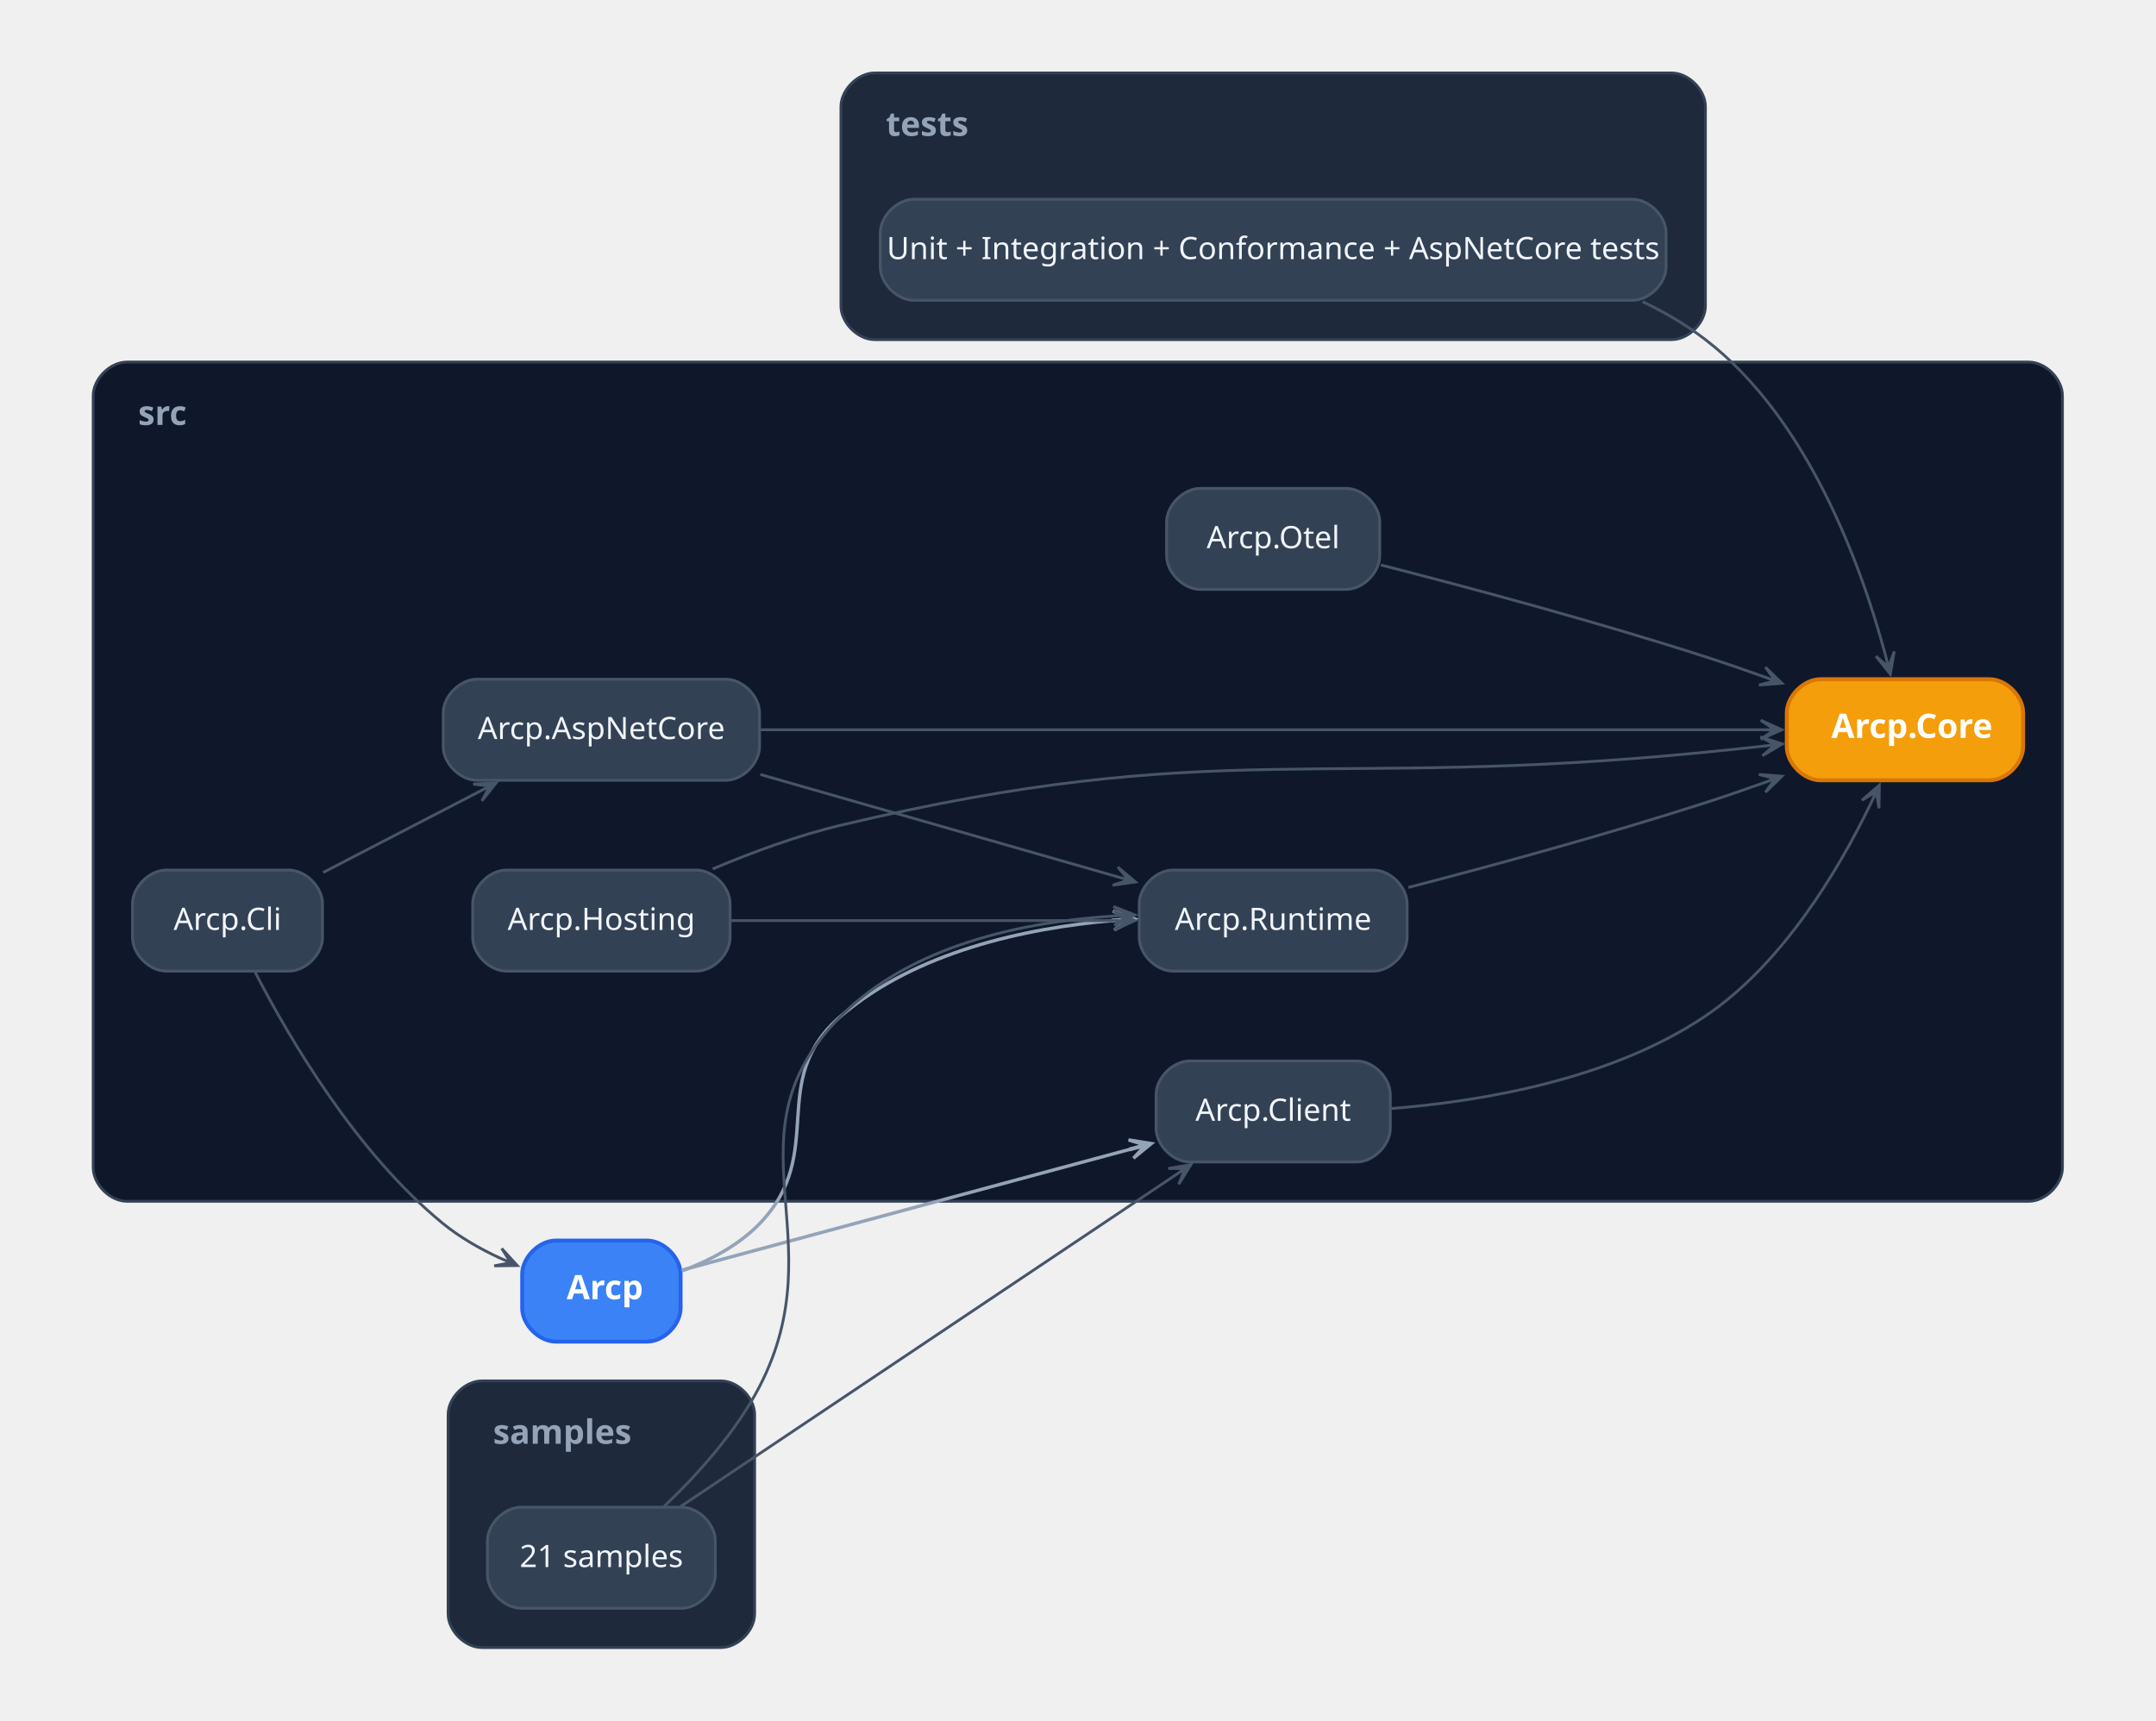
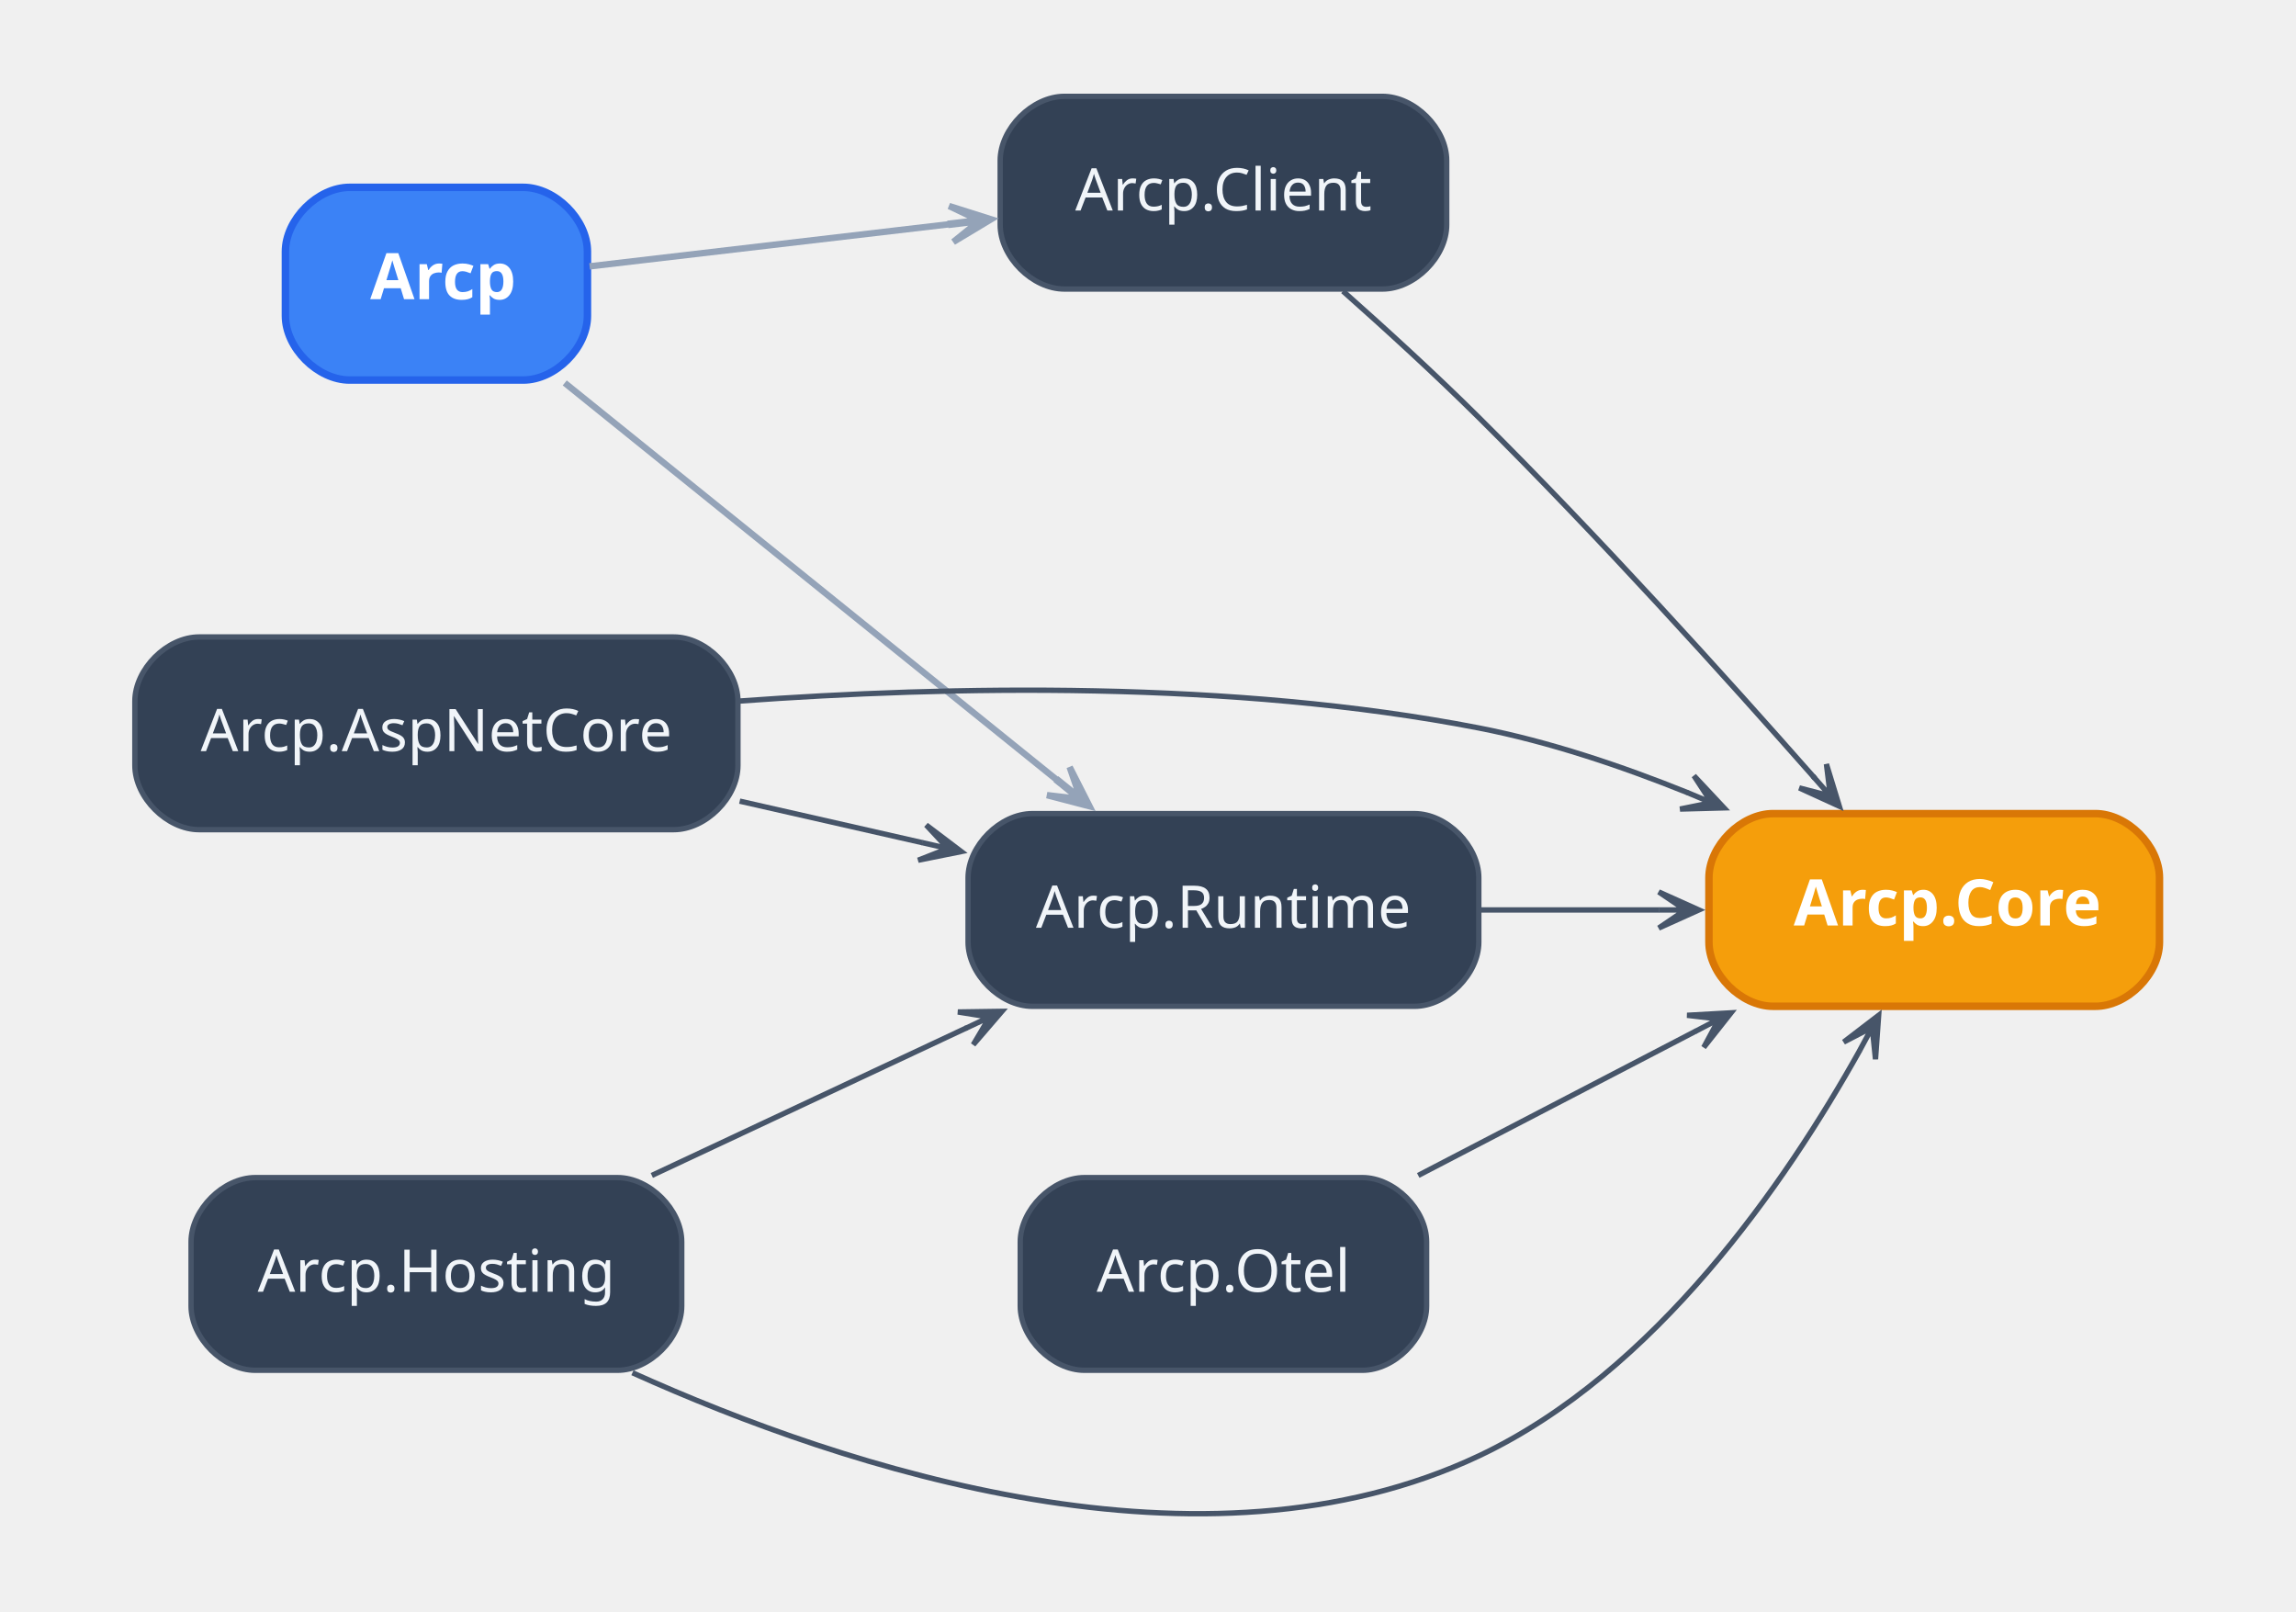
- <svg xmlns="http://www.w3.org/2000/svg" width="768pt" height="613pt" viewBox="0.00 0.00 768.00 613.00">
-   <g id="graph0" class="graph" transform="scale(1 1) rotate(0) translate(25.2 595)">
-     <g id="clust1" class="cluster">
-       <path fill="#0f172a" stroke="#334155" d="M20,-167C20,-167 697.47,-167 697.47,-167 703.47,-167 709.47,-173 709.47,-179 709.47,-179 709.47,-454 709.47,-454 709.47,-460 703.47,-466 697.47,-466 697.47,-466 20,-466 20,-466 14,-466 8,-460 8,-454 8,-454 8,-179 8,-179 8,-173 14,-167 20,-167" />
-       <text xml:space="preserve" text-anchor="start" x="24" y="-443.6" font-family="TT Commons Pro Trial" font-weight="bold" font-size="12.00" fill="#94a3b8">src</text>
-     </g>
-     <g id="clust2" class="cluster">
-       <path fill="#1e293b" stroke="#334155" d="M146.43,-8C146.43,-8 231.61,-8 231.61,-8 237.61,-8 243.61,-14 243.61,-20 243.61,-20 243.61,-91 243.61,-91 243.61,-97 237.61,-103 231.61,-103 231.61,-103 146.43,-103 146.43,-103 140.43,-103 134.43,-97 134.43,-91 134.43,-91 134.43,-20 134.43,-20 134.43,-14 140.43,-8 146.43,-8" />
-       <text xml:space="preserve" text-anchor="start" x="150.43" y="-80.6" font-family="TT Commons Pro Trial" font-weight="bold" font-size="12.00" fill="#94a3b8">samples</text>
-     </g>
-     <g id="clust3" class="cluster">
-       <path fill="#1e293b" stroke="#334155" d="M286.36,-474C286.36,-474 570.29,-474 570.29,-474 576.29,-474 582.29,-480 582.29,-486 582.29,-486 582.29,-557 582.29,-557 582.29,-563 576.29,-569 570.29,-569 570.29,-569 286.36,-569 286.36,-569 280.36,-569 274.36,-563 274.36,-557 274.36,-557 274.36,-486 274.36,-486 274.36,-480 280.36,-474 286.36,-474" />
-       <text xml:space="preserve" text-anchor="start" x="290.36" y="-546.6" font-family="TT Commons Pro Trial" font-weight="bold" font-size="12.00" fill="#94a3b8">tests</text>
-     </g>
+ <svg xmlns="http://www.w3.org/2000/svg" width="429pt" height="301pt" viewBox="0.00 0.00 429.00 301.00">
+   <g id="graph0" class="graph" transform="scale(1 1) rotate(0) translate(25.2 283.45)">
    <g id="node1" class="node">
-       <path fill="#3b82f6" stroke="#2563eb" stroke-width="1.4" d="M205.24,-153C205.24,-153 172.81,-153 172.81,-153 166.81,-153 160.81,-147 160.81,-141 160.81,-141 160.81,-129 160.81,-129 160.81,-123 166.81,-117 172.81,-117 172.81,-117 205.24,-117 205.24,-117 211.24,-117 217.24,-123 217.24,-129 217.24,-129 217.24,-141 217.24,-141 217.24,-147 211.24,-153 205.24,-153" />
-       <text xml:space="preserve" text-anchor="start" x="176.65" y="-132.1" font-family="TT Commons Pro Trial" font-weight="bold" font-size="12.00" fill="white">Arcp</text>
+       <path fill="#3b82f6" stroke="#2563eb" stroke-width="1.4" d="M72.56,-248.45C72.56,-248.45 40.13,-248.45 40.13,-248.45 34.13,-248.45 28.13,-242.45 28.13,-236.45 28.13,-236.45 28.13,-224.45 28.13,-224.45 28.13,-218.45 34.13,-212.45 40.13,-212.45 40.13,-212.45 72.56,-212.45 72.56,-212.45 78.56,-212.45 84.56,-218.45 84.56,-224.45 84.56,-224.45 84.56,-236.45 84.56,-236.45 84.56,-242.45 78.56,-248.45 72.56,-248.45" />
+       <text xml:space="preserve" text-anchor="start" x="43.97" y="-227.55" font-family="TT Commons Pro Trial" font-weight="bold" font-size="12.00" fill="white">Arcp</text>
    </g>
    <g id="node3" class="node">
-       <path fill="#334155" stroke="#475569" d="M458.04,-217C458.04,-217 398.61,-217 398.61,-217 392.61,-217 386.61,-211 386.61,-205 386.61,-205 386.61,-193 386.61,-193 386.61,-187 392.61,-181 398.61,-181 398.61,-181 458.04,-181 458.04,-181 464.04,-181 470.04,-187 470.04,-193 470.04,-193 470.04,-205 470.04,-205 470.04,-211 464.04,-217 458.04,-217" />
-       <text xml:space="preserve" text-anchor="middle" x="428.33" y="-195.68" font-family="TT Commons Pro Trial" font-size="11.00" fill="#f1f5f9">Arcp.Client</text>
+       <path fill="#334155" stroke="#475569" d="M233.11,-265.45C233.11,-265.45 173.68,-265.45 173.68,-265.45 167.68,-265.45 161.68,-259.45 161.68,-253.45 161.68,-253.45 161.68,-241.45 161.68,-241.45 161.68,-235.45 167.68,-229.45 173.68,-229.45 173.68,-229.45 233.11,-229.45 233.11,-229.45 239.11,-229.45 245.11,-235.45 245.11,-241.45 245.11,-241.45 245.11,-253.45 245.11,-253.45 245.11,-259.45 239.11,-265.45 233.11,-265.45" />
+       <text xml:space="preserve" text-anchor="middle" x="203.4" y="-244.12" font-family="TT Commons Pro Trial" font-size="11.00" fill="#f1f5f9">Arcp.Client</text>
    </g>
    <g id="edge1" class="edge">
-       <path fill="none" stroke="#94a3b8" stroke-width="1.2" d="M217.71,-142.47C256.92,-153.04 329.27,-172.55 377.84,-185.66" />
-       <polygon fill="#94a3b8" stroke="#94a3b8" stroke-width="1.2" points="384.91,-187.56 376.79,-188.87 382.68,-187.06 377.64,-185.71 377.67,-185.61 377.7,-185.51 382.73,-186.87 378.55,-182.35 384.91,-187.56" />
+       <path fill="none" stroke="#94a3b8" stroke-width="1.2" d="M84.97,-233.69C104.05,-235.92 129.97,-238.96 152.61,-241.61" />
+       <polygon fill="#94a3b8" stroke="#94a3b8" stroke-width="1.2" points="159.97,-242.48 152.13,-244.96 157.69,-242.31 152.51,-241.7 152.53,-241.6 152.54,-241.5 157.71,-242.11 152.92,-238.25 159.97,-242.48" />
    </g>
    <g id="node4" class="node">
-       <path fill="#334155" stroke="#475569" d="M464.04,-285C464.04,-285 392.61,-285 392.61,-285 386.61,-285 380.61,-279 380.61,-273 380.61,-273 380.61,-261 380.61,-261 380.61,-255 386.61,-249 392.61,-249 392.61,-249 464.04,-249 464.04,-249 470.04,-249 476.04,-255 476.04,-261 476.04,-261 476.04,-273 476.04,-273 476.04,-279 470.04,-285 464.04,-285" />
-       <text xml:space="preserve" text-anchor="middle" x="428.33" y="-263.68" font-family="TT Commons Pro Trial" font-size="11.00" fill="#f1f5f9">Arcp.Runtime</text>
+       <path fill="#334155" stroke="#475569" d="M239.11,-131.45C239.11,-131.45 167.68,-131.45 167.68,-131.45 161.68,-131.45 155.68,-125.45 155.68,-119.45 155.68,-119.45 155.68,-107.45 155.68,-107.45 155.68,-101.45 161.68,-95.45 167.68,-95.45 167.68,-95.45 239.11,-95.45 239.11,-95.45 245.11,-95.45 251.11,-101.45 251.11,-107.45 251.11,-107.45 251.11,-119.45 251.11,-119.45 251.11,-125.45 245.11,-131.45 239.11,-131.45" />
+       <text xml:space="preserve" text-anchor="middle" x="203.4" y="-110.12" font-family="TT Commons Pro Trial" font-size="11.00" fill="#f1f5f9">Arcp.Runtime</text>
    </g>
    <g id="edge2" class="edge">
-       <path fill="none" stroke="#94a3b8" stroke-width="1.2" d="M217.67,-142.15C227.45,-145.84 237.87,-151.24 245.36,-159 269.89,-184.42 247.53,-210.03 274.36,-233 301.09,-255.88 339.86,-264.32 371.67,-267.07" />
-       <polygon fill="#94a3b8" stroke="#94a3b8" stroke-width="1.2" points="378.99,-267.6 371.27,-270.43 376.7,-267.53 371.5,-267.16 371.51,-267.06 371.52,-266.96 376.71,-267.33 371.75,-263.69 378.99,-267.6" />
+       <path fill="none" stroke="#94a3b8" stroke-width="1.2" d="M80.32,-211.91C105.36,-191.71 145.49,-159.34 172.85,-137.28" />
+       <polygon fill="#94a3b8" stroke="#94a3b8" stroke-width="1.2" points="178.38,-132.82 174.66,-140.15 176.66,-134.33 172.61,-137.61 172.54,-137.53 172.48,-137.45 176.54,-134.18 170.42,-134.9 178.38,-132.82" />
    </g>
    <g id="node2" class="node">
-       <path fill="#f59e0b" stroke="#d97706" stroke-width="1.4" d="M683.47,-353C683.47,-353 623.29,-353 623.29,-353 617.29,-353 611.29,-347 611.29,-341 611.29,-341 611.29,-329 611.29,-329 611.29,-323 617.29,-317 623.29,-317 623.29,-317 683.47,-317 683.47,-317 689.47,-317 695.47,-323 695.47,-329 695.47,-329 695.47,-341 695.47,-341 695.47,-347 689.47,-353 683.47,-353" />
-       <text xml:space="preserve" text-anchor="start" x="627.13" y="-332.1" font-family="TT Commons Pro Trial" font-weight="bold" font-size="12.00" fill="white">Arcp.Core</text>
+       <path fill="#f59e0b" stroke="#d97706" stroke-width="1.4" d="M366.29,-131.45C366.29,-131.45 306.11,-131.45 306.11,-131.45 300.11,-131.45 294.11,-125.45 294.11,-119.45 294.11,-119.45 294.11,-107.45 294.11,-107.45 294.11,-101.45 300.11,-95.45 306.11,-95.45 306.11,-95.45 366.29,-95.45 366.29,-95.45 372.29,-95.45 378.29,-101.45 378.29,-107.45 378.29,-107.45 378.29,-119.45 378.29,-119.45 378.29,-125.45 372.29,-131.45 366.29,-131.45" />
+       <text xml:space="preserve" text-anchor="start" x="309.95" y="-110.55" font-family="TT Commons Pro Trial" font-weight="bold" font-size="12.00" fill="white">Arcp.Core</text>
    </g>
    <g id="edge3" class="edge">
-       <path fill="none" stroke="#475569" d="M470.21,-200.02C503.01,-202.63 548.92,-210.47 582.29,-233 609.85,-251.6 629.7,-284.99 641.09,-308.49" />
-       <polygon fill="#475569" stroke="#475569" points="644.25,-315.24 638.02,-309.88 643.18,-312.95 641.08,-308.45 641.08,-308.45 641.08,-308.45 643.18,-312.95 644.13,-307.02 644.25,-315.24" />
+       <path fill="none" stroke="#475569" d="M225.73,-229.06C233.84,-221.87 243.06,-213.44 251.11,-205.45 273.33,-183.41 297.29,-156.9 313.93,-138.01" />
+       <polygon fill="#475569" stroke="#475569" points="318.47,-132.83 316.06,-140.7 316.8,-134.74 313.52,-138.47 313.52,-138.47 313.52,-138.47 316.8,-134.74 310.99,-136.25 318.47,-132.83" />
    </g>
    <g id="edge4" class="edge">
-       <path fill="none" stroke="#475569" d="M476.5,-278.82C506.9,-286.71 547.16,-297.69 582.29,-309 588.95,-311.14 595.91,-313.54 602.75,-315.98" />
-       <polygon fill="#475569" stroke="#475569" points="609.56,-318.45 601.36,-319.07 607.18,-317.59 602.51,-315.89 602.51,-315.89 602.51,-315.89 607.18,-317.59 603.66,-312.72 609.56,-318.45" />
+       <path fill="none" stroke="#475569" d="M251.25,-113.45C262.12,-113.45 273.74,-113.45 284.77,-113.45" />
+       <polygon fill="#475569" stroke="#475569" points="292.23,-113.45 284.73,-116.82 289.7,-113.45 284.73,-113.45 284.73,-113.45 284.73,-113.45 289.7,-113.45 284.73,-110.07 292.23,-113.45" />
    </g>
    <g id="node5" class="node">
-       <path fill="#334155" stroke="#475569" d="M233.36,-353C233.36,-353 144.68,-353 144.68,-353 138.68,-353 132.68,-347 132.68,-341 132.68,-341 132.68,-329 132.68,-329 132.68,-323 138.68,-317 144.68,-317 144.68,-317 233.36,-317 233.36,-317 239.36,-317 245.36,-323 245.36,-329 245.36,-329 245.36,-341 245.36,-341 245.36,-347 239.36,-353 233.36,-353" />
-       <text xml:space="preserve" text-anchor="middle" x="189.02" y="-331.68" font-family="TT Commons Pro Trial" font-size="11.00" fill="#f1f5f9">Arcp.AspNetCore</text>
+       <path fill="#334155" stroke="#475569" d="M100.68,-164.45C100.68,-164.45 12,-164.45 12,-164.45 6,-164.45 0,-158.45 0,-152.45 0,-152.45 0,-140.45 0,-140.45 0,-134.45 6,-128.45 12,-128.45 12,-128.45 100.68,-128.45 100.68,-128.45 106.68,-128.45 112.68,-134.45 112.68,-140.45 112.68,-140.45 112.68,-152.45 112.68,-152.45 112.68,-158.45 106.68,-164.45 100.68,-164.45" />
+       <text xml:space="preserve" text-anchor="middle" x="56.34" y="-143.12" font-family="TT Commons Pro Trial" font-size="11.00" fill="#f1f5f9">Arcp.AspNetCore</text>
    </g>
    <g id="edge6" class="edge">
-       <path fill="none" stroke="#475569" d="M245.79,-335C336.58,-335 514.95,-335 602.08,-335" />
-       <polygon fill="#475569" stroke="#475569" points="609.5,-335 602,-338.38 606.97,-335 602,-335 602,-335 602,-335 606.97,-335 602,-331.63 609.5,-335" />
+       <path fill="none" stroke="#475569" d="M113,-152.48C152.03,-155.31 205.21,-156.38 251.11,-147.45 264.17,-144.91 277.77,-140.34 290.13,-135.36" />
+       <polygon fill="#475569" stroke="#475569" points="296.93,-132.52 291.31,-138.52 294.59,-133.49 290.01,-135.41 290.01,-135.41 290.01,-135.41 294.59,-133.49 288.71,-132.3 296.93,-132.52" />
    </g>
    <g id="edge5" class="edge">
-       <path fill="none" stroke="#475569" d="M245.66,-319.06C283.9,-308.1 334.44,-293.62 372.5,-282.71" />
-       <polygon fill="#475569" stroke="#475569" points="379.26,-280.77 372.98,-286.08 376.82,-281.47 372.05,-282.84 372.05,-282.84 372.05,-282.84 376.82,-281.47 371.12,-279.6 379.26,-280.77" />
+       <path fill="none" stroke="#475569" d="M113.01,-133.78C124.21,-131.24 135.99,-128.56 147.18,-126.01" />
+       <polygon fill="#475569" stroke="#475569" points="154.41,-124.36 147.85,-129.32 151.94,-124.93 147.1,-126.03 147.1,-126.03 147.1,-126.03 151.94,-124.93 146.35,-122.74 154.41,-124.36" />
    </g>
    <g id="node6" class="node">
-       <path fill="#334155" stroke="#475569" d="M454.29,-421C454.29,-421 402.36,-421 402.36,-421 396.36,-421 390.36,-415 390.36,-409 390.36,-409 390.36,-397 390.36,-397 390.36,-391 396.36,-385 402.36,-385 402.36,-385 454.29,-385 454.29,-385 460.29,-385 466.29,-391 466.29,-397 466.29,-397 466.29,-409 466.29,-409 466.29,-415 460.29,-421 454.29,-421" />
-       <text xml:space="preserve" text-anchor="middle" x="428.33" y="-399.68" font-family="TT Commons Pro Trial" font-size="11.00" fill="#f1f5f9">Arcp.Otel</text>
+       <path fill="#334155" stroke="#475569" d="M229.36,-63.45C229.36,-63.45 177.43,-63.45 177.43,-63.45 171.43,-63.45 165.43,-57.45 165.43,-51.45 165.43,-51.45 165.43,-39.45 165.43,-39.45 165.43,-33.45 171.43,-27.45 177.43,-27.45 177.43,-27.45 229.36,-27.45 229.36,-27.45 235.36,-27.45 241.36,-33.45 241.36,-39.45 241.36,-39.45 241.36,-51.45 241.36,-51.45 241.36,-57.45 235.36,-63.45 229.36,-63.45" />
+       <text xml:space="preserve" text-anchor="middle" x="203.4" y="-42.12" font-family="TT Commons Pro Trial" font-size="11.00" fill="#f1f5f9">Arcp.Otel</text>
    </g>
    <g id="edge7" class="edge">
-       <path fill="none" stroke="#475569" d="M466.68,-393.71C497.82,-385.74 543.23,-373.58 582.29,-361 588.95,-358.86 595.91,-356.46 602.75,-354.02" />
-       <polygon fill="#475569" stroke="#475569" points="609.56,-351.55 603.66,-357.28 607.18,-352.41 602.51,-354.11 602.51,-354.11 602.51,-354.11 607.18,-352.41 601.36,-350.93 609.56,-351.55" />
+       <path fill="none" stroke="#475569" d="M239.79,-63.85C255.8,-72.17 274.87,-82.09 291.74,-90.86" />
+       <polygon fill="#475569" stroke="#475569" points="298.24,-94.23 290.03,-93.77 295.99,-93.07 291.58,-90.77 291.58,-90.77 291.58,-90.77 295.99,-93.07 293.14,-87.78 298.24,-94.23" />
    </g>
    <g id="node7" class="node">
-       <path fill="#334155" stroke="#475569" d="M222.86,-285C222.86,-285 155.18,-285 155.18,-285 149.18,-285 143.18,-279 143.18,-273 143.18,-273 143.18,-261 143.18,-261 143.18,-255 149.18,-249 155.18,-249 155.18,-249 222.86,-249 222.86,-249 228.86,-249 234.86,-255 234.86,-261 234.86,-261 234.86,-273 234.86,-273 234.86,-279 228.86,-285 222.86,-285" />
-       <text xml:space="preserve" text-anchor="middle" x="189.02" y="-263.68" font-family="TT Commons Pro Trial" font-size="11.00" fill="#f1f5f9">Arcp.Hosting</text>
+       <path fill="#334155" stroke="#475569" d="M90.18,-63.45C90.18,-63.45 22.5,-63.45 22.5,-63.45 16.5,-63.45 10.5,-57.45 10.5,-51.45 10.5,-51.45 10.5,-39.45 10.5,-39.45 10.5,-33.45 16.5,-27.45 22.5,-27.45 22.5,-27.45 90.18,-27.45 90.18,-27.45 96.18,-27.45 102.18,-33.45 102.18,-39.45 102.18,-39.45 102.18,-51.45 102.18,-51.45 102.18,-57.45 96.18,-63.45 90.18,-63.45" />
+       <text xml:space="preserve" text-anchor="middle" x="56.34" y="-42.12" font-family="TT Commons Pro Trial" font-size="11.00" fill="#f1f5f9">Arcp.Hosting</text>
    </g>
    <g id="edge9" class="edge">
-       <path fill="none" stroke="#475569" d="M228.7,-285.42C242.77,-291.36 259,-297.34 274.36,-301 407.97,-332.81 445.62,-313.43 582.29,-327 588.8,-327.65 595.65,-328.37 602.41,-329.11" />
-       <polygon fill="#475569" stroke="#475569" points="609.68,-329.93 601.85,-332.45 607.17,-329.64 602.23,-329.09 602.23,-329.09 602.23,-329.09 607.17,-329.64 602.6,-325.74 609.68,-329.93" />
+       <path fill="none" stroke="#475569" d="M92.97,-26.99C133.18,-8.87 199.68,12.81 251.11,-11.45 284.08,-27 308.5,-62.51 322.3,-87.23" />
+       <polygon fill="#475569" stroke="#475569" points="325.82,-93.77 319.29,-88.77 324.62,-91.54 322.26,-87.17 322.26,-87.17 322.26,-87.17 324.62,-91.54 325.23,-85.56 325.82,-93.77" />
    </g>
    <g id="edge8" class="edge">
-       <path fill="none" stroke="#475569" d="M235.21,-267C274.01,-267 330.07,-267 371.63,-267" />
-       <polygon fill="#475569" stroke="#475569" points="379.05,-267 371.55,-270.38 376.52,-267 371.55,-267 371.55,-267 371.55,-267 376.52,-267 371.55,-263.63 379.05,-267" />
-     </g>
-     <g id="node8" class="node">
-       <path fill="#334155" stroke="#475569" d="M77.68,-285C77.68,-285 34,-285 34,-285 28,-285 22,-279 22,-273 22,-273 22,-261 22,-261 22,-255 28,-249 34,-249 34,-249 77.68,-249 77.68,-249 83.68,-249 89.68,-255 89.68,-261 89.68,-261 89.68,-273 89.68,-273 89.68,-279 83.68,-285 77.68,-285" />
-       <text xml:space="preserve" text-anchor="middle" x="55.84" y="-263.68" font-family="TT Commons Pro Trial" font-size="11.00" fill="#f1f5f9">Arcp.Cli</text>
-     </g>
-     <g id="edge10" class="edge">
-       <path fill="none" stroke="#475569" d="M65.69,-248.61C77.85,-225.03 101.78,-184.19 132.68,-159 138.58,-154.19 145.59,-150.18 152.61,-146.89" />
-       <polygon fill="#475569" stroke="#475569" points="159.06,-144.1 153.52,-150.18 156.73,-145.11 152.17,-147.08 152.17,-147.08 152.17,-147.08 156.73,-145.11 150.83,-143.99 159.06,-144.1" />
-     </g>
-     <g id="edge11" class="edge">
-       <path fill="none" stroke="#475569" d="M89.94,-284.16C106.68,-292.83 127.19,-303.47 145.12,-312.76" />
-       <polygon fill="#475569" stroke="#475569" points="151.55,-316.09 143.34,-315.64 149.3,-314.93 144.89,-312.64 144.89,-312.64 144.89,-312.64 149.3,-314.93 146.44,-309.65 151.55,-316.09" />
-     </g>
-     <g id="node9" class="node">
-       <path fill="#334155" stroke="#475569" d="M217.61,-58C217.61,-58 160.43,-58 160.43,-58 154.43,-58 148.43,-52 148.43,-46 148.43,-46 148.43,-34 148.43,-34 148.43,-28 154.43,-22 160.43,-22 160.43,-22 217.61,-22 217.61,-22 223.61,-22 229.61,-28 229.61,-34 229.61,-34 229.61,-46 229.61,-46 229.61,-52 223.61,-58 217.61,-58" />
-       <text xml:space="preserve" text-anchor="middle" x="189.02" y="-36.67" font-family="TT Commons Pro Trial" font-size="11.00" fill="#f1f5f9">21 samples</text>
-     </g>
-     <g id="edge12" class="edge">
-       <path fill="none" stroke="#475569" d="M217.24,-58.24C260.67,-87.33 345.55,-144.21 393.05,-176.03" />
-       <polygon fill="#475569" stroke="#475569" points="399.04,-180.05 390.93,-178.68 396.94,-178.64 392.81,-175.88 392.81,-175.88 392.81,-175.88 396.94,-178.64 394.69,-173.07 399.04,-180.05" />
-     </g>
-     <g id="edge13" class="edge">
-       <path fill="none" stroke="#475569" d="M211.39,-58.3C223.13,-69.49 236.96,-84.74 245.36,-101 272.91,-154.37 231.94,-190.47 274.36,-233 299.58,-258.28 339.16,-266.58 371.73,-268.66" />
-       <polygon fill="#475569" stroke="#475569" points="379.07,-269.01 371.41,-272.02 376.54,-268.89 371.58,-268.65 371.58,-268.65 371.58,-268.65 376.54,-268.89 371.74,-265.28 379.07,-269.01" />
-     </g>
-     <g id="node10" class="node">
-       <path fill="#334155" stroke="#475569" d="M556.29,-524C556.29,-524 300.36,-524 300.36,-524 294.36,-524 288.36,-518 288.36,-512 288.36,-512 288.36,-500 288.36,-500 288.36,-494 294.36,-488 300.36,-488 300.36,-488 556.29,-488 556.29,-488 562.29,-488 568.29,-494 568.29,-500 568.29,-500 568.29,-512 568.29,-512 568.29,-518 562.29,-524 556.29,-524" />
-       <text xml:space="preserve" text-anchor="middle" x="428.33" y="-502.68" font-family="TT Commons Pro Trial" font-size="11.00" fill="#f1f5f9">Unit + Integration + Conformance + AspNetCore tests</text>
-     </g>
-     <g id="edge14" class="edge">
-       <path fill="none" stroke="#475569" d="M559.9,-487.52C567.85,-483.76 575.4,-479.29 582.29,-474 618.73,-446.01 637.68,-393.89 646.3,-362.04" />
-       <polygon fill="#475569" stroke="#475569" points="648.16,-354.81 649.56,-362.91 647.53,-357.26 646.29,-362.07 646.29,-362.07 646.29,-362.07 647.53,-357.26 643.03,-361.23 648.16,-354.81" />
+       <path fill="none" stroke="#475569" d="M96.59,-63.85C114.73,-72.35 136.42,-82.52 155.42,-91.43" />
+       <polygon fill="#475569" stroke="#475569" points="162.01,-94.51 153.78,-94.39 159.71,-93.44 155.22,-91.33 155.22,-91.33 155.22,-91.33 159.71,-93.44 156.65,-88.28 162.01,-94.51" />
    </g>
  </g>
</svg>
